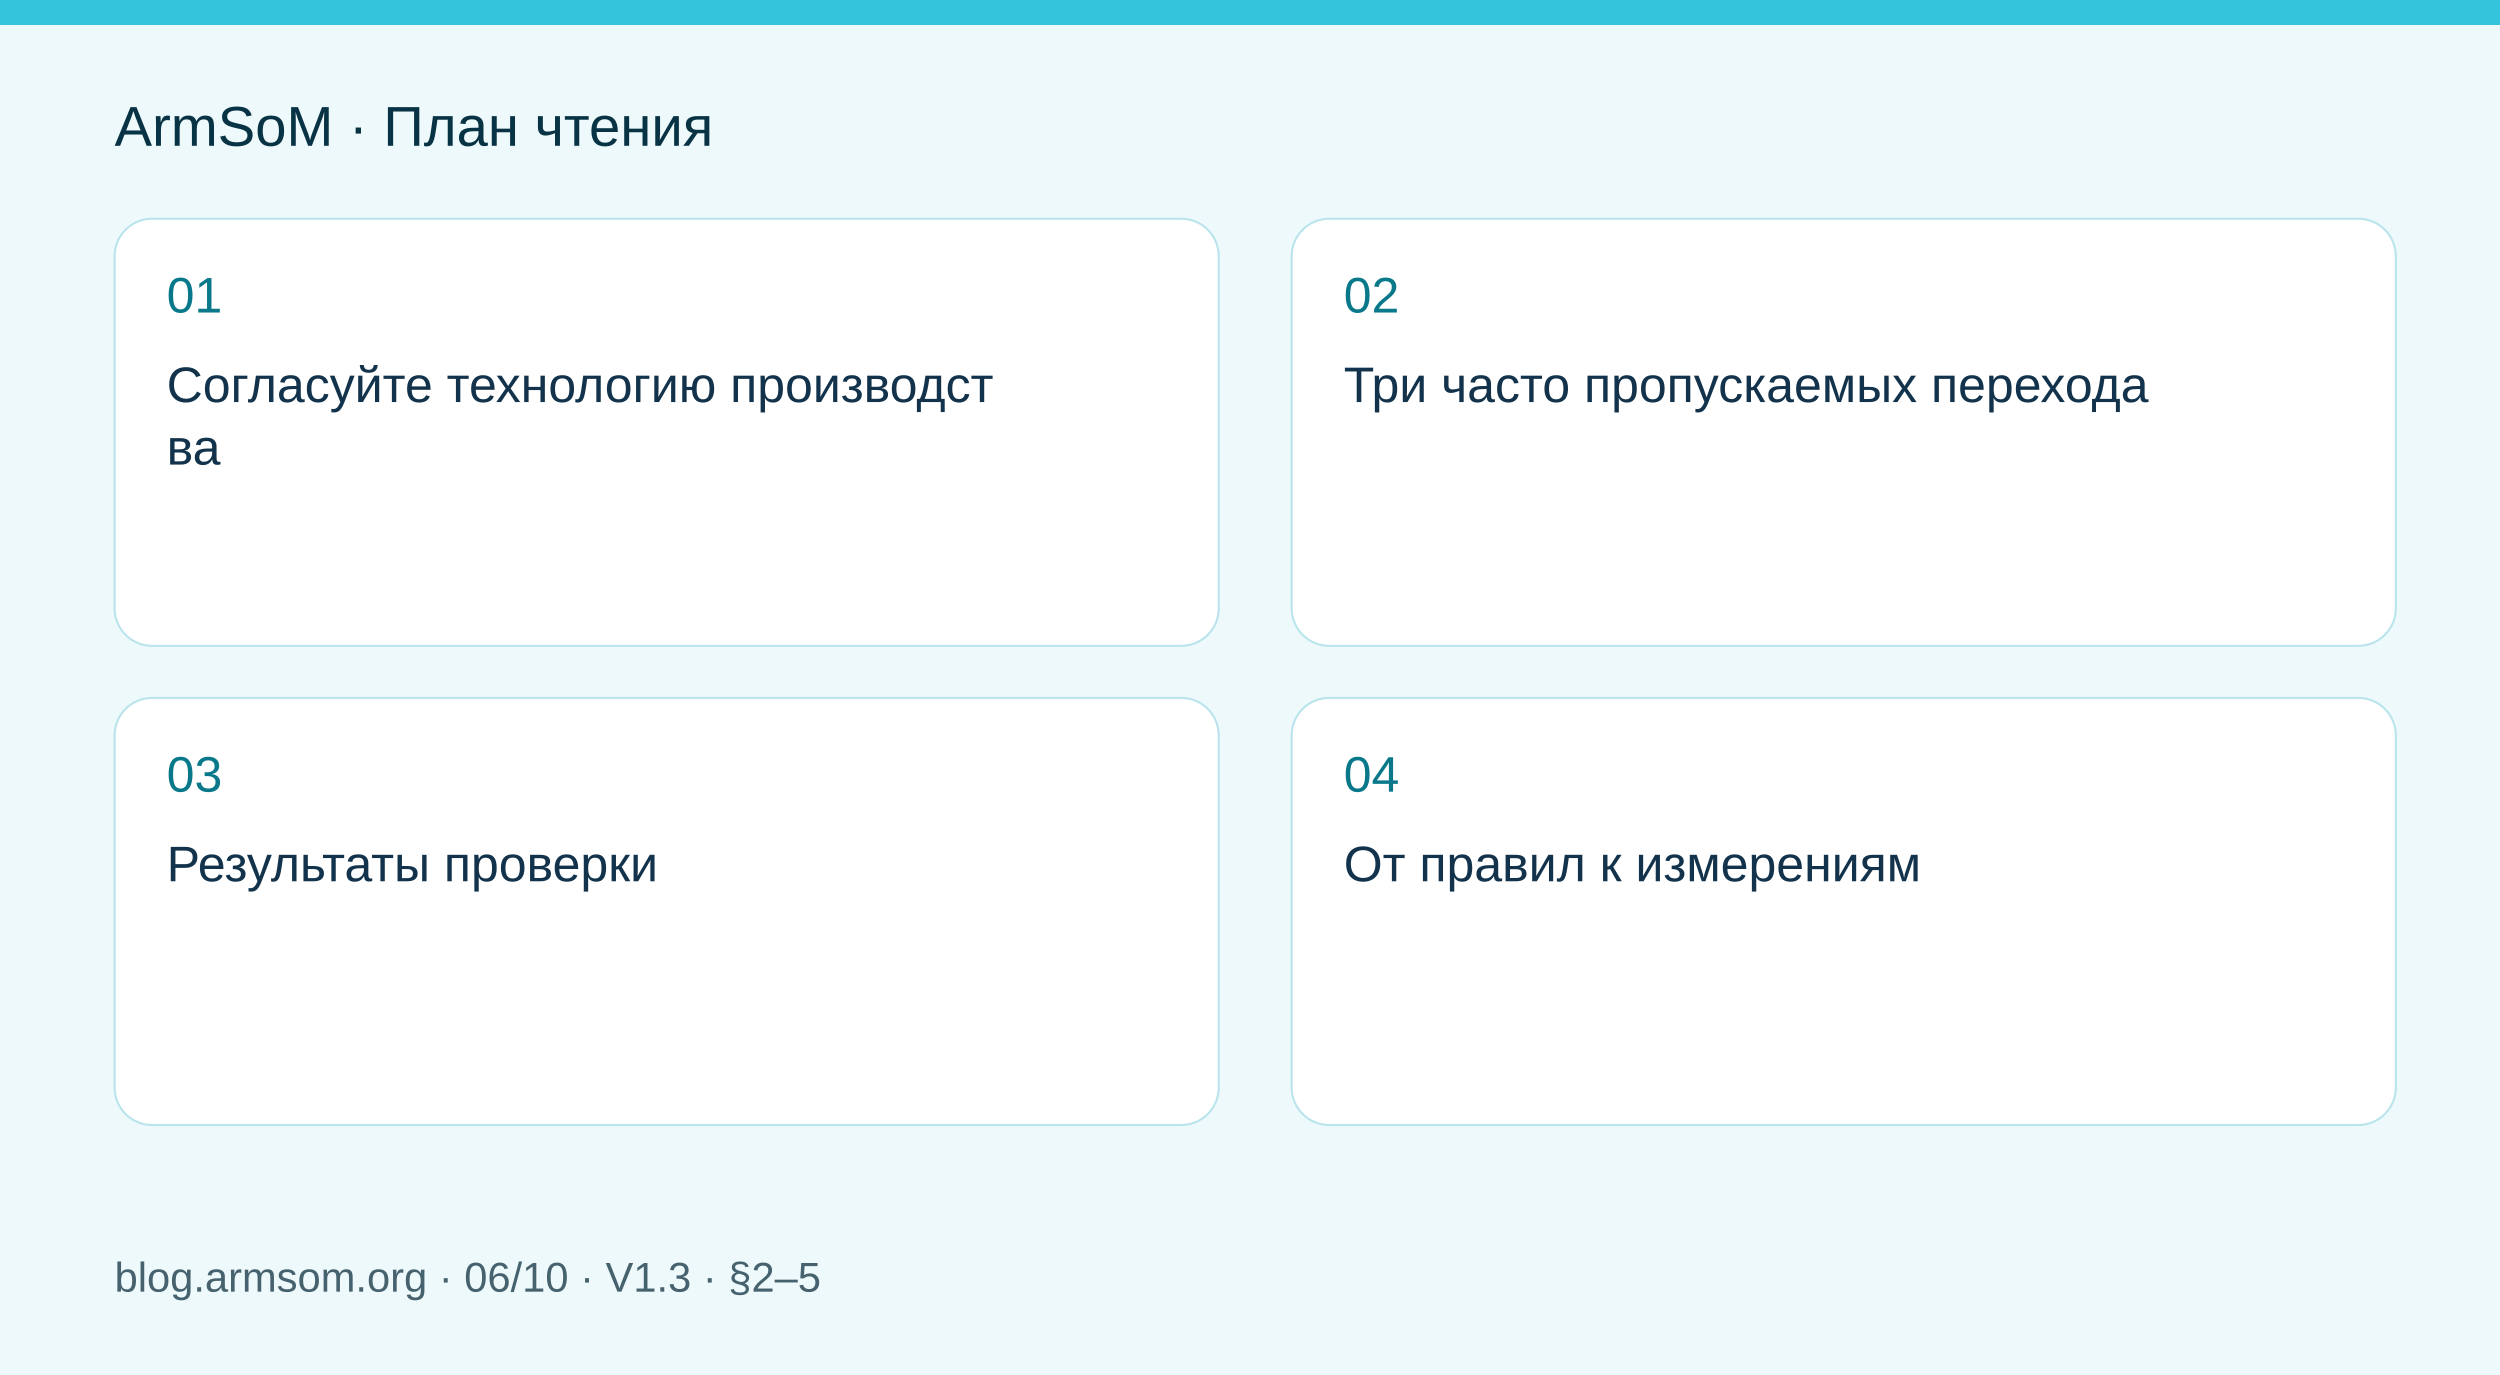
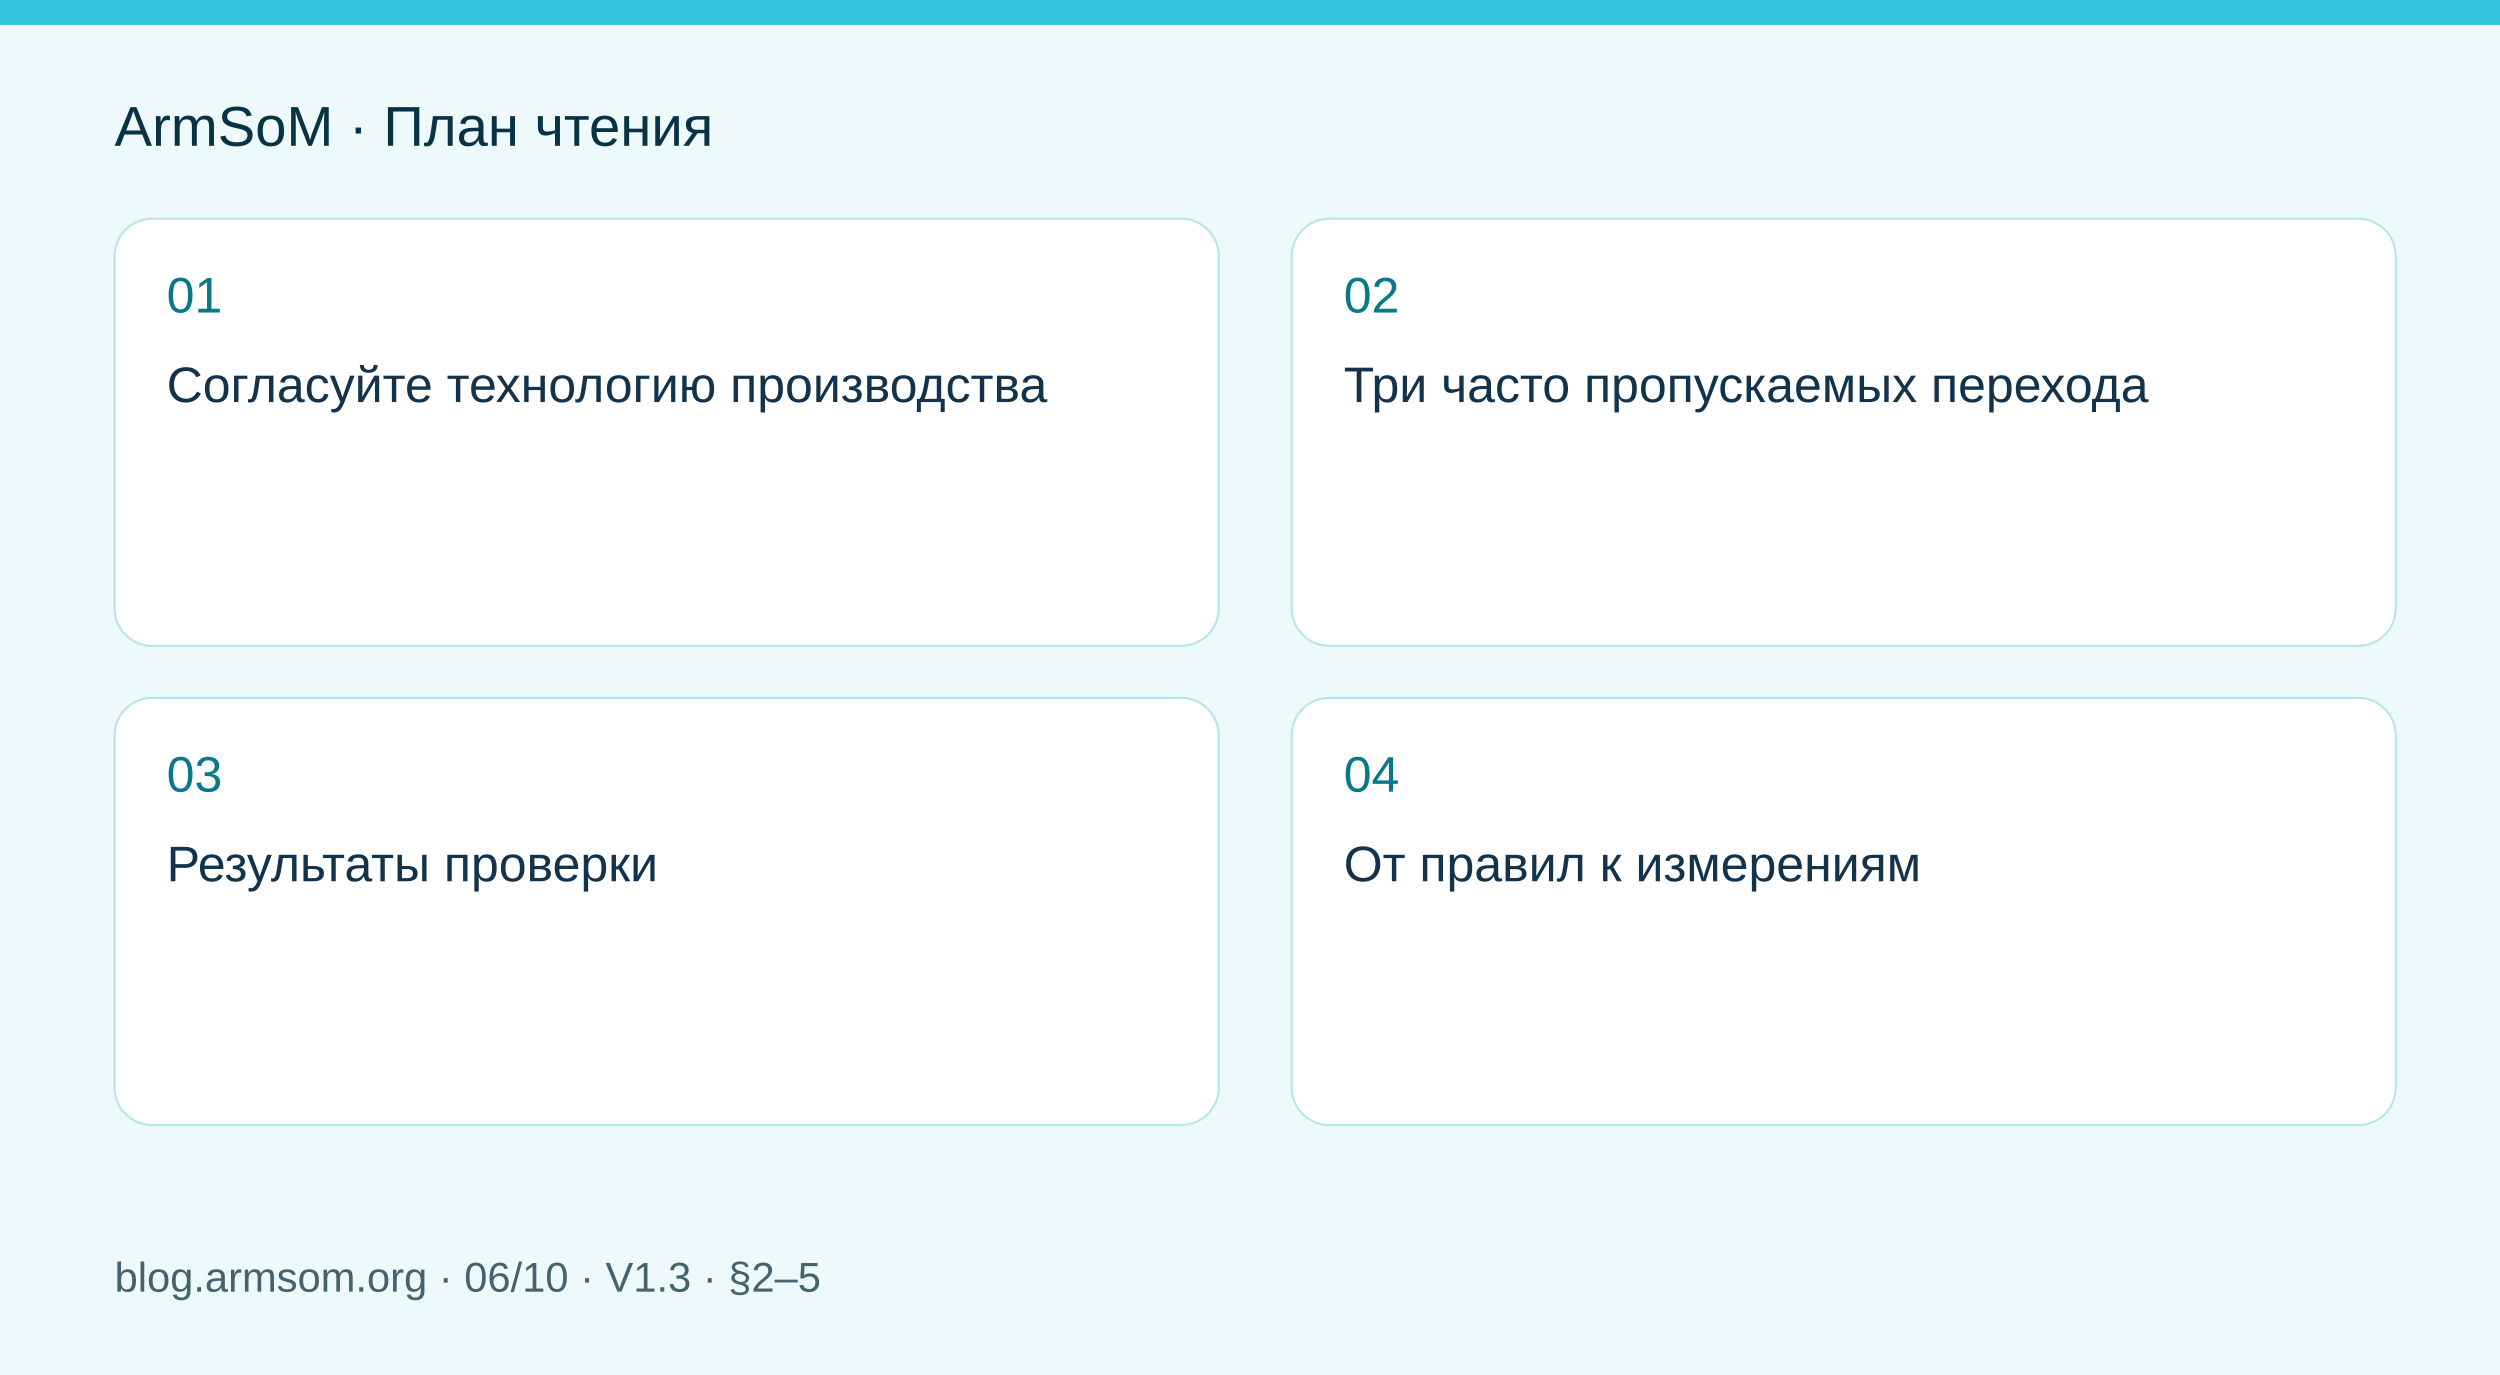
<svg xmlns="http://www.w3.org/2000/svg" width="1200" height="660" viewBox="0 0 1200 660" role="img">
  <rect width="1200" height="660" fill="#eef9fb" />
  <rect width="1200" height="12" fill="#34C5DD" />
  <text x="55" y="70" fill="#083344" font-family="Arial,Microsoft YaHei,sans-serif" font-size="27">ArmSoM · План чтения</text>
  <rect x="55" y="105" width="530" height="205" rx="18" fill="white" stroke="#b9e4eb" />
  <text x="80" y="150" fill="#08788a" font-family="Arial" font-size="24">01</text>
-   <text x="80" y="193" fill="#12334b" font-family="Arial,Microsoft YaHei,sans-serif" font-size="24">Согласуйте технологию производст</text>
-   <text x="80" y="223" fill="#12334b" font-family="Arial,Microsoft YaHei,sans-serif" font-size="24">ва</text>
+   <text x="80" y="193" fill="#12334b" font-family="Arial,Microsoft YaHei,sans-serif" font-size="24">Согласуйте технологию производства</text>
  <rect x="620" y="105" width="530" height="205" rx="18" fill="white" stroke="#b9e4eb" />
  <text x="645" y="150" fill="#08788a" font-family="Arial" font-size="24">02</text>
  <text x="645" y="193" fill="#12334b" font-family="Arial,Microsoft YaHei,sans-serif" font-size="24">Три часто пропускаемых перехода</text>
  <rect x="55" y="335" width="530" height="205" rx="18" fill="white" stroke="#b9e4eb" />
  <text x="80" y="380" fill="#08788a" font-family="Arial" font-size="24">03</text>
  <text x="80" y="423" fill="#12334b" font-family="Arial,Microsoft YaHei,sans-serif" font-size="24">Результаты проверки</text>
  <rect x="620" y="335" width="530" height="205" rx="18" fill="white" stroke="#b9e4eb" />
  <text x="645" y="380" fill="#08788a" font-family="Arial" font-size="24">04</text>
  <text x="645" y="423" fill="#12334b" font-family="Arial,Microsoft YaHei,sans-serif" font-size="24">От правил к измерениям</text>
  <text x="55" y="620" fill="#46626e" font-family="Arial" font-size="20">blog.armsom.org · 06/10 · V1.3 · §2–5</text>
</svg>
